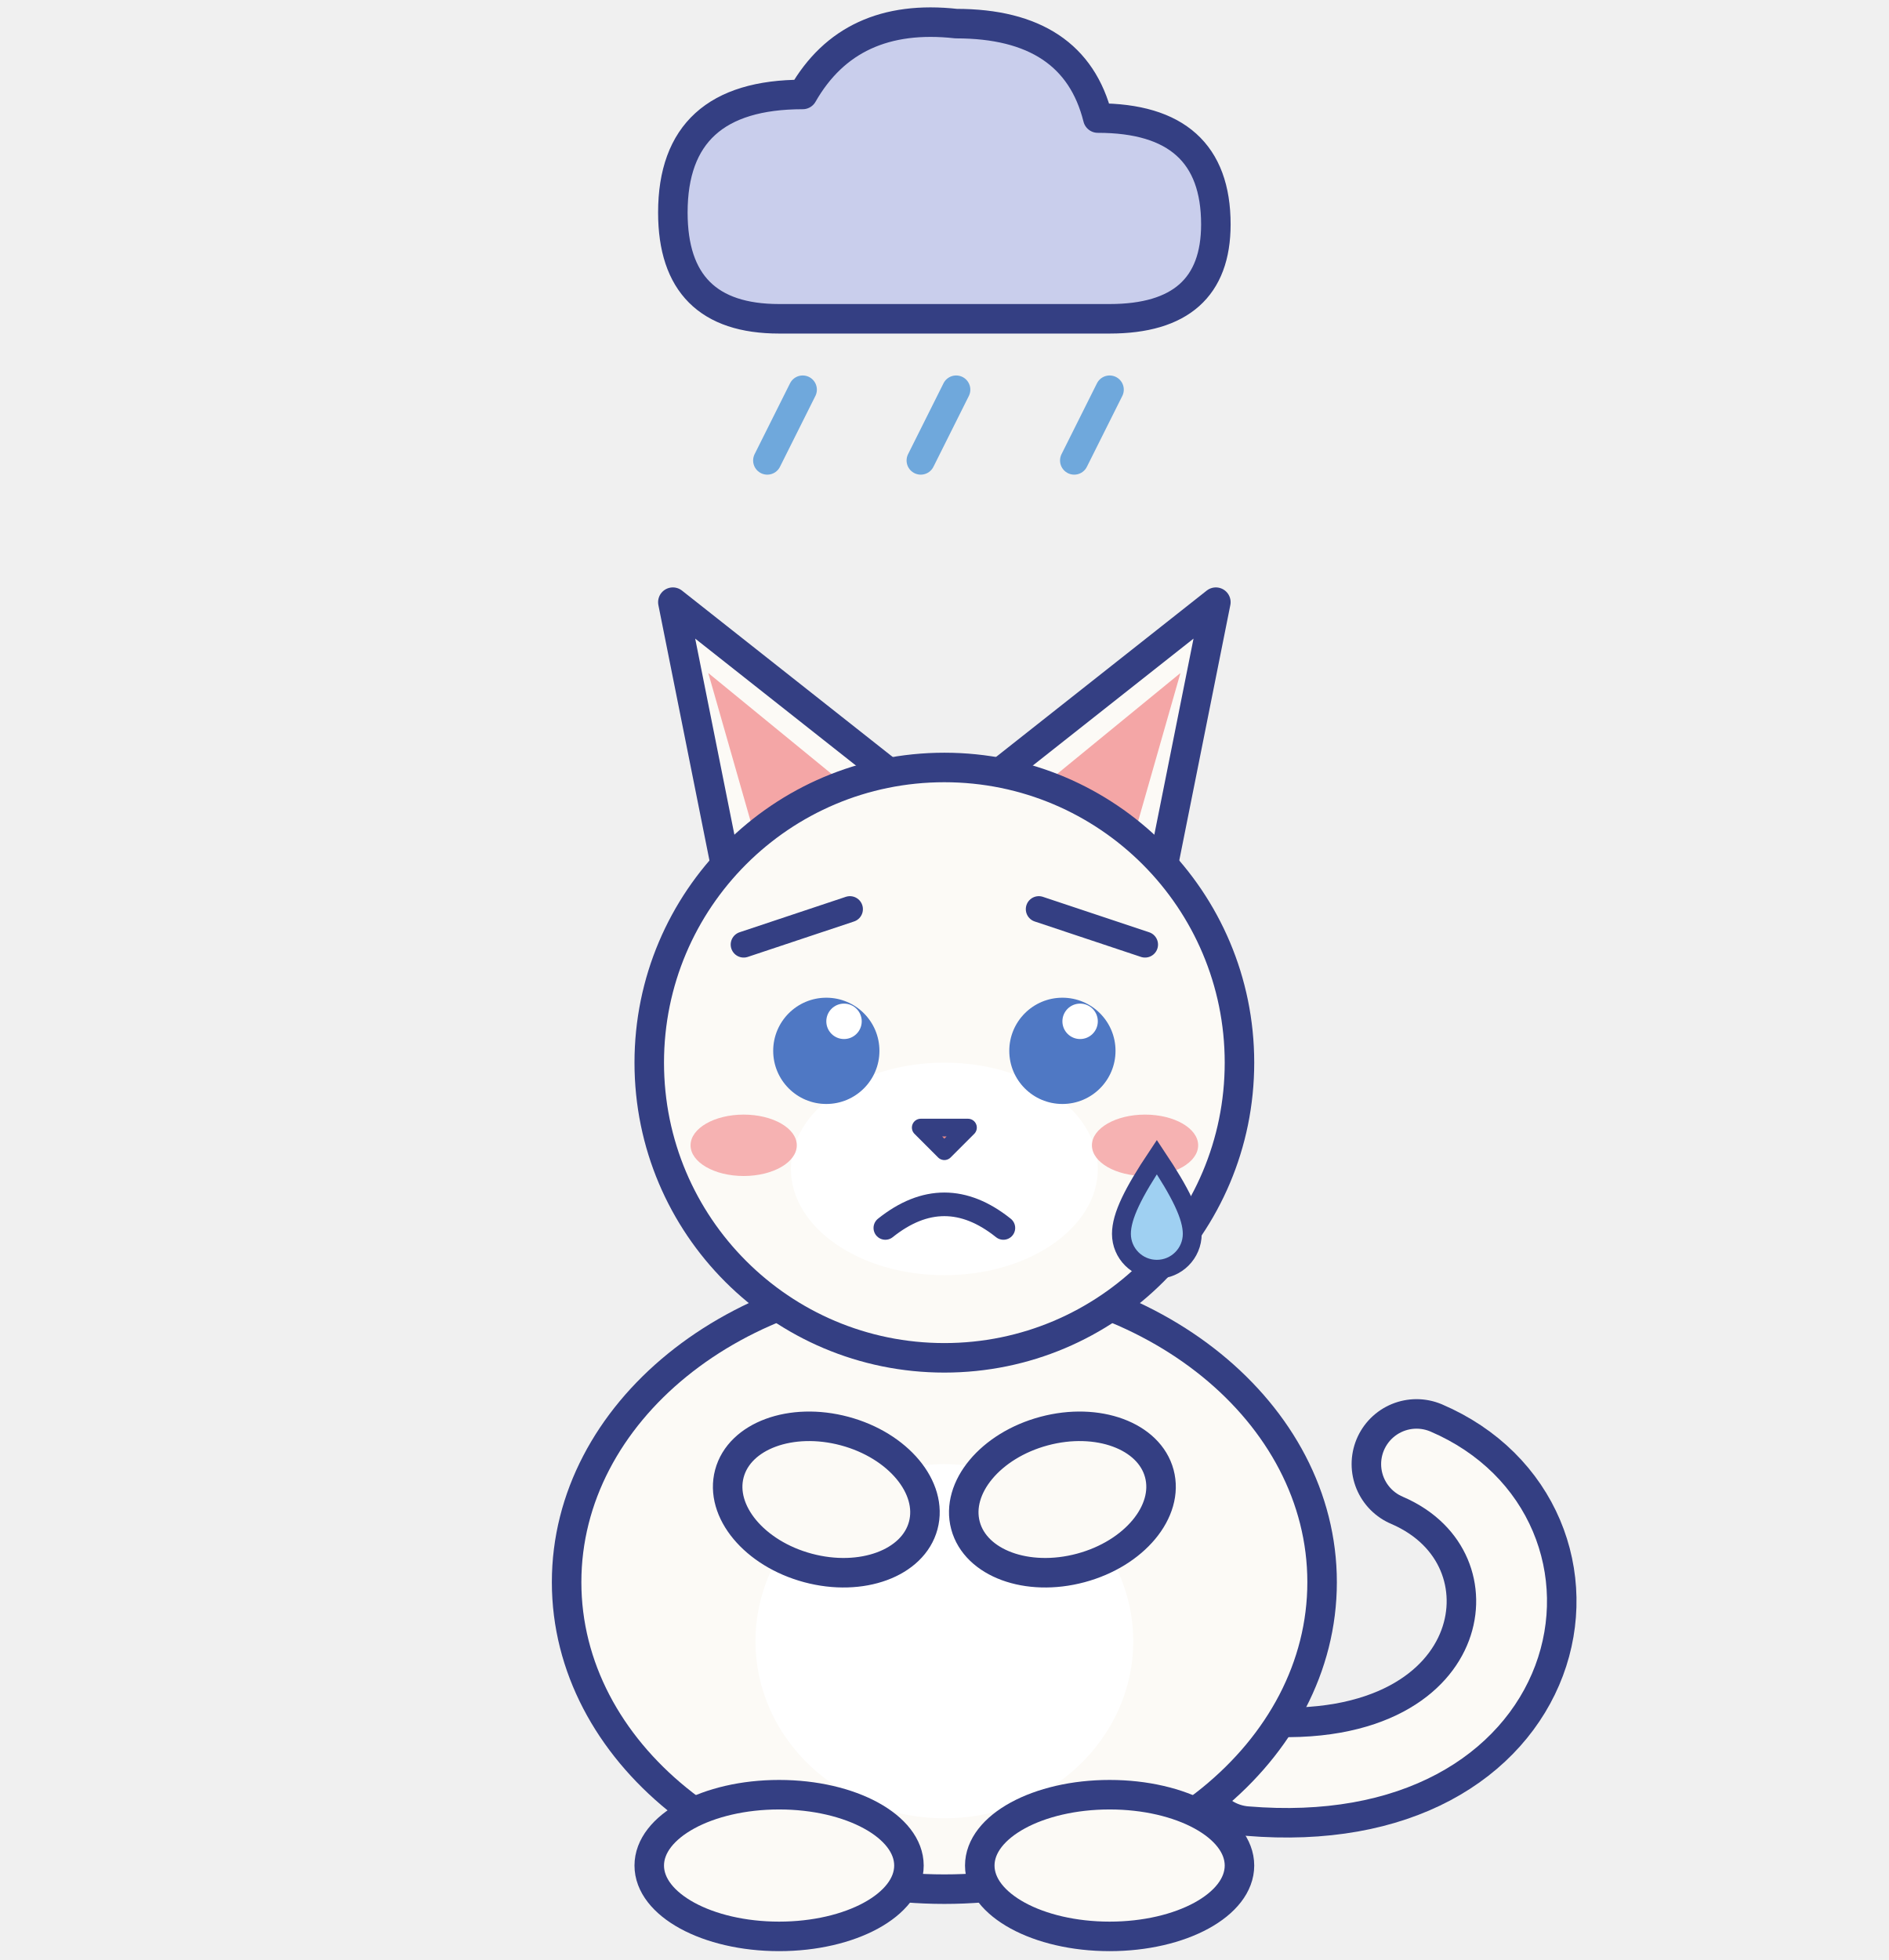
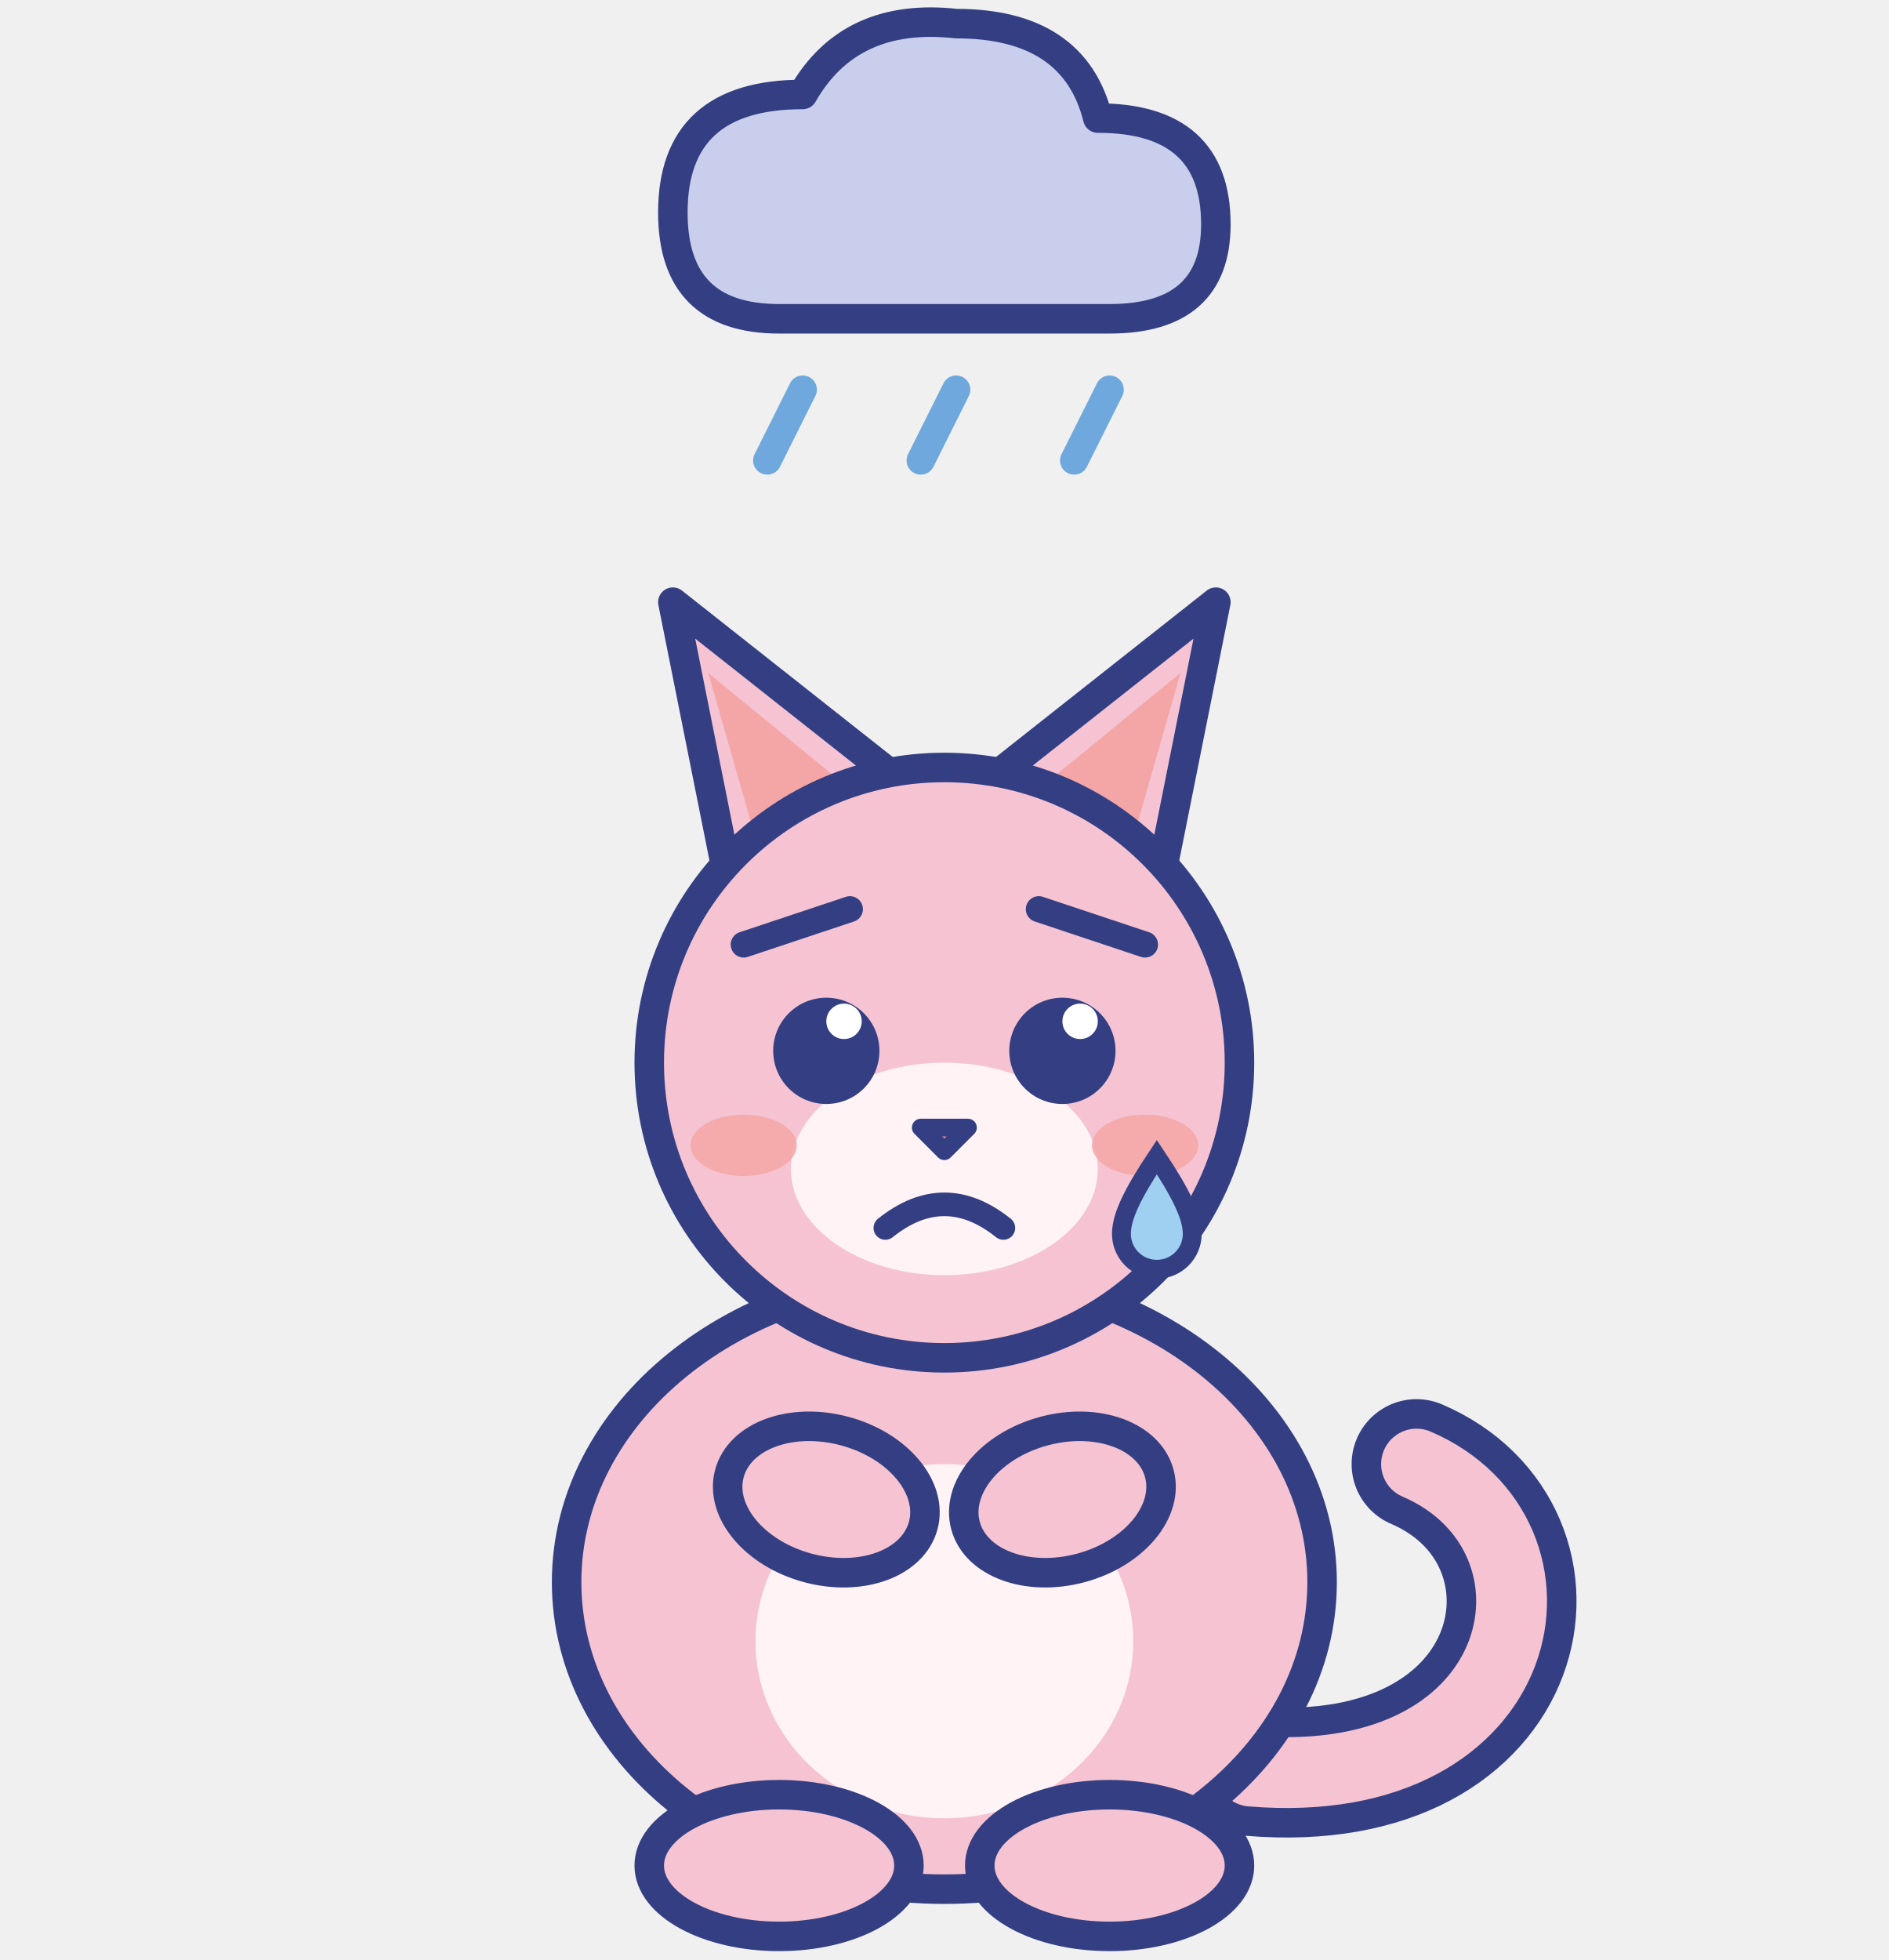
- <svg xmlns="http://www.w3.org/2000/svg" viewBox="0 -20 160 166" role="img" aria-label="A white sad cat under a little rain cloud">
+ <svg xmlns="http://www.w3.org/2000/svg" viewBox="0 -20 160 166" role="img" aria-label="A pink sad cat under a little rain cloud">
  <g transform="translate(0 6)">
    <g stroke="#343F83" stroke-width="2.5" stroke-linecap="round" stroke-linejoin="round">
      <path d="M106 124C130 126 134 104 120 98" fill="none" stroke-width="11" />
-       <path d="M106 124C130 126 134 104 120 98" fill="none" stroke="#FCFAF6" stroke-width="6" />
-       <ellipse cx="80" cy="108" rx="32" ry="26" fill="#FCFAF6" />
-       <ellipse cx="80" cy="113" rx="16" ry="15" fill="#FFFFFF" stroke="none" />
-       <ellipse cx="66" cy="132" rx="11" ry="6" fill="#FCFAF6" />
-       <ellipse cx="94" cy="132" rx="11" ry="6" fill="#FCFAF6" />
+       <path d="M106 124C130 126 134 104 120 98" fill="none" stroke="#F6C3D3" stroke-width="6" />
+       <ellipse cx="80" cy="108" rx="32" ry="26" fill="#F6C3D3" />
+       <ellipse cx="80" cy="113" rx="16" ry="15" fill="#FFF3F6" stroke="none" />
+       <ellipse cx="66" cy="132" rx="11" ry="6" fill="#F6C3D3" />
+       <ellipse cx="94" cy="132" rx="11" ry="6" fill="#F6C3D3" />
      <g transform="rotate(0 80 64)">
-         <path d="M62 50L57 25L76 40Z" fill="#FCFAF6" />
-         <path d="M84 40L103 25L98 50Z" fill="#FCFAF6" />
+         <path d="M62 50L57 25L76 40Z" fill="#F6C3D3" />
+         <path d="M84 40L103 25L98 50Z" fill="#F6C3D3" />
        <path d="M64 45L60 31L71 40Z" fill="#F4A6A6" stroke="none" />
        <path d="M89 40L100 31L96 45Z" fill="#F4A6A6" stroke="none" />
-         <circle cx="80" cy="64" r="25" fill="#FCFAF6" />
-         <ellipse cx="80" cy="73" rx="13" ry="9" fill="#FFFFFF" stroke="none" />
+         <circle cx="80" cy="64" r="25" fill="#F6C3D3" />
+         <ellipse cx="80" cy="73" rx="13" ry="9" fill="#FFF3F6" stroke="none" />
        <path d="M63 54l9-3M97 54l-9-3" fill="none" stroke-width="2.2" />
-         <circle cx="70" cy="63" r="4.5" fill="#4F78C4" stroke="none" />
-         <circle cx="90" cy="63" r="4.5" fill="#4F78C4" stroke="none" />
+         <circle cx="70" cy="63" r="4.5" fill="#343F83" stroke="none" />
+         <circle cx="90" cy="63" r="4.5" fill="#343F83" stroke="none" />
        <path d="M78 69.5l2 2 2-2z" fill="#E58A8A" stroke-width="1.5" />
        <path d="M75 78q5-4 10 0" fill="none" stroke-width="2" />
      </g>
-       <ellipse cx="70" cy="101" rx="8.5" ry="6" fill="#FCFAF6" transform="rotate(15 70 101)" />
-       <ellipse cx="90" cy="101" rx="8.5" ry="6" fill="#FCFAF6" transform="rotate(-15 90 101)" />
+       <ellipse cx="70" cy="101" rx="8.5" ry="6" fill="#F6C3D3" transform="rotate(15 70 101)" />
+       <ellipse cx="90" cy="101" rx="8.5" ry="6" fill="#F6C3D3" transform="rotate(-15 90 101)" />
    </g>
    <g transform="rotate(0 80 64)">
      <circle cx="71.5" cy="60.5" r="1.5" fill="#fff" />
      <circle cx="91.5" cy="60.5" r="1.5" fill="#fff" />
    </g>
    <g transform="rotate(0 80 64)">
      <ellipse cx="63" cy="71" rx="4.5" ry="2.6" fill="#F4A6A6" opacity=".85" />
      <ellipse cx="97" cy="71" rx="4.5" ry="2.6" fill="#F4A6A6" opacity=".85" />
    </g>
    <path d="M98 72c2 3 3 5 3 6.5a3 3 0 0 1-6 0c0-1.5 1-3.5 3-6.5z" fill="#9FD0F2" stroke="#343F83" stroke-width="1.6" />
  </g>
  <g stroke="#343F83" stroke-width="2.5" stroke-linejoin="round" stroke-linecap="round">
    <path d="M57 -2q0-10 11-10q4-7 13-6q10 0 12 8q10 0 10 9q0 8-9 8H66q-9 0-9-9z" fill="#C9CEEC" />
    <path d="M68 13l-3 6M81 13l-3 6M94 13l-3 6" fill="none" stroke="#6FA8DC" stroke-width="2.4" />
  </g>
</svg>
